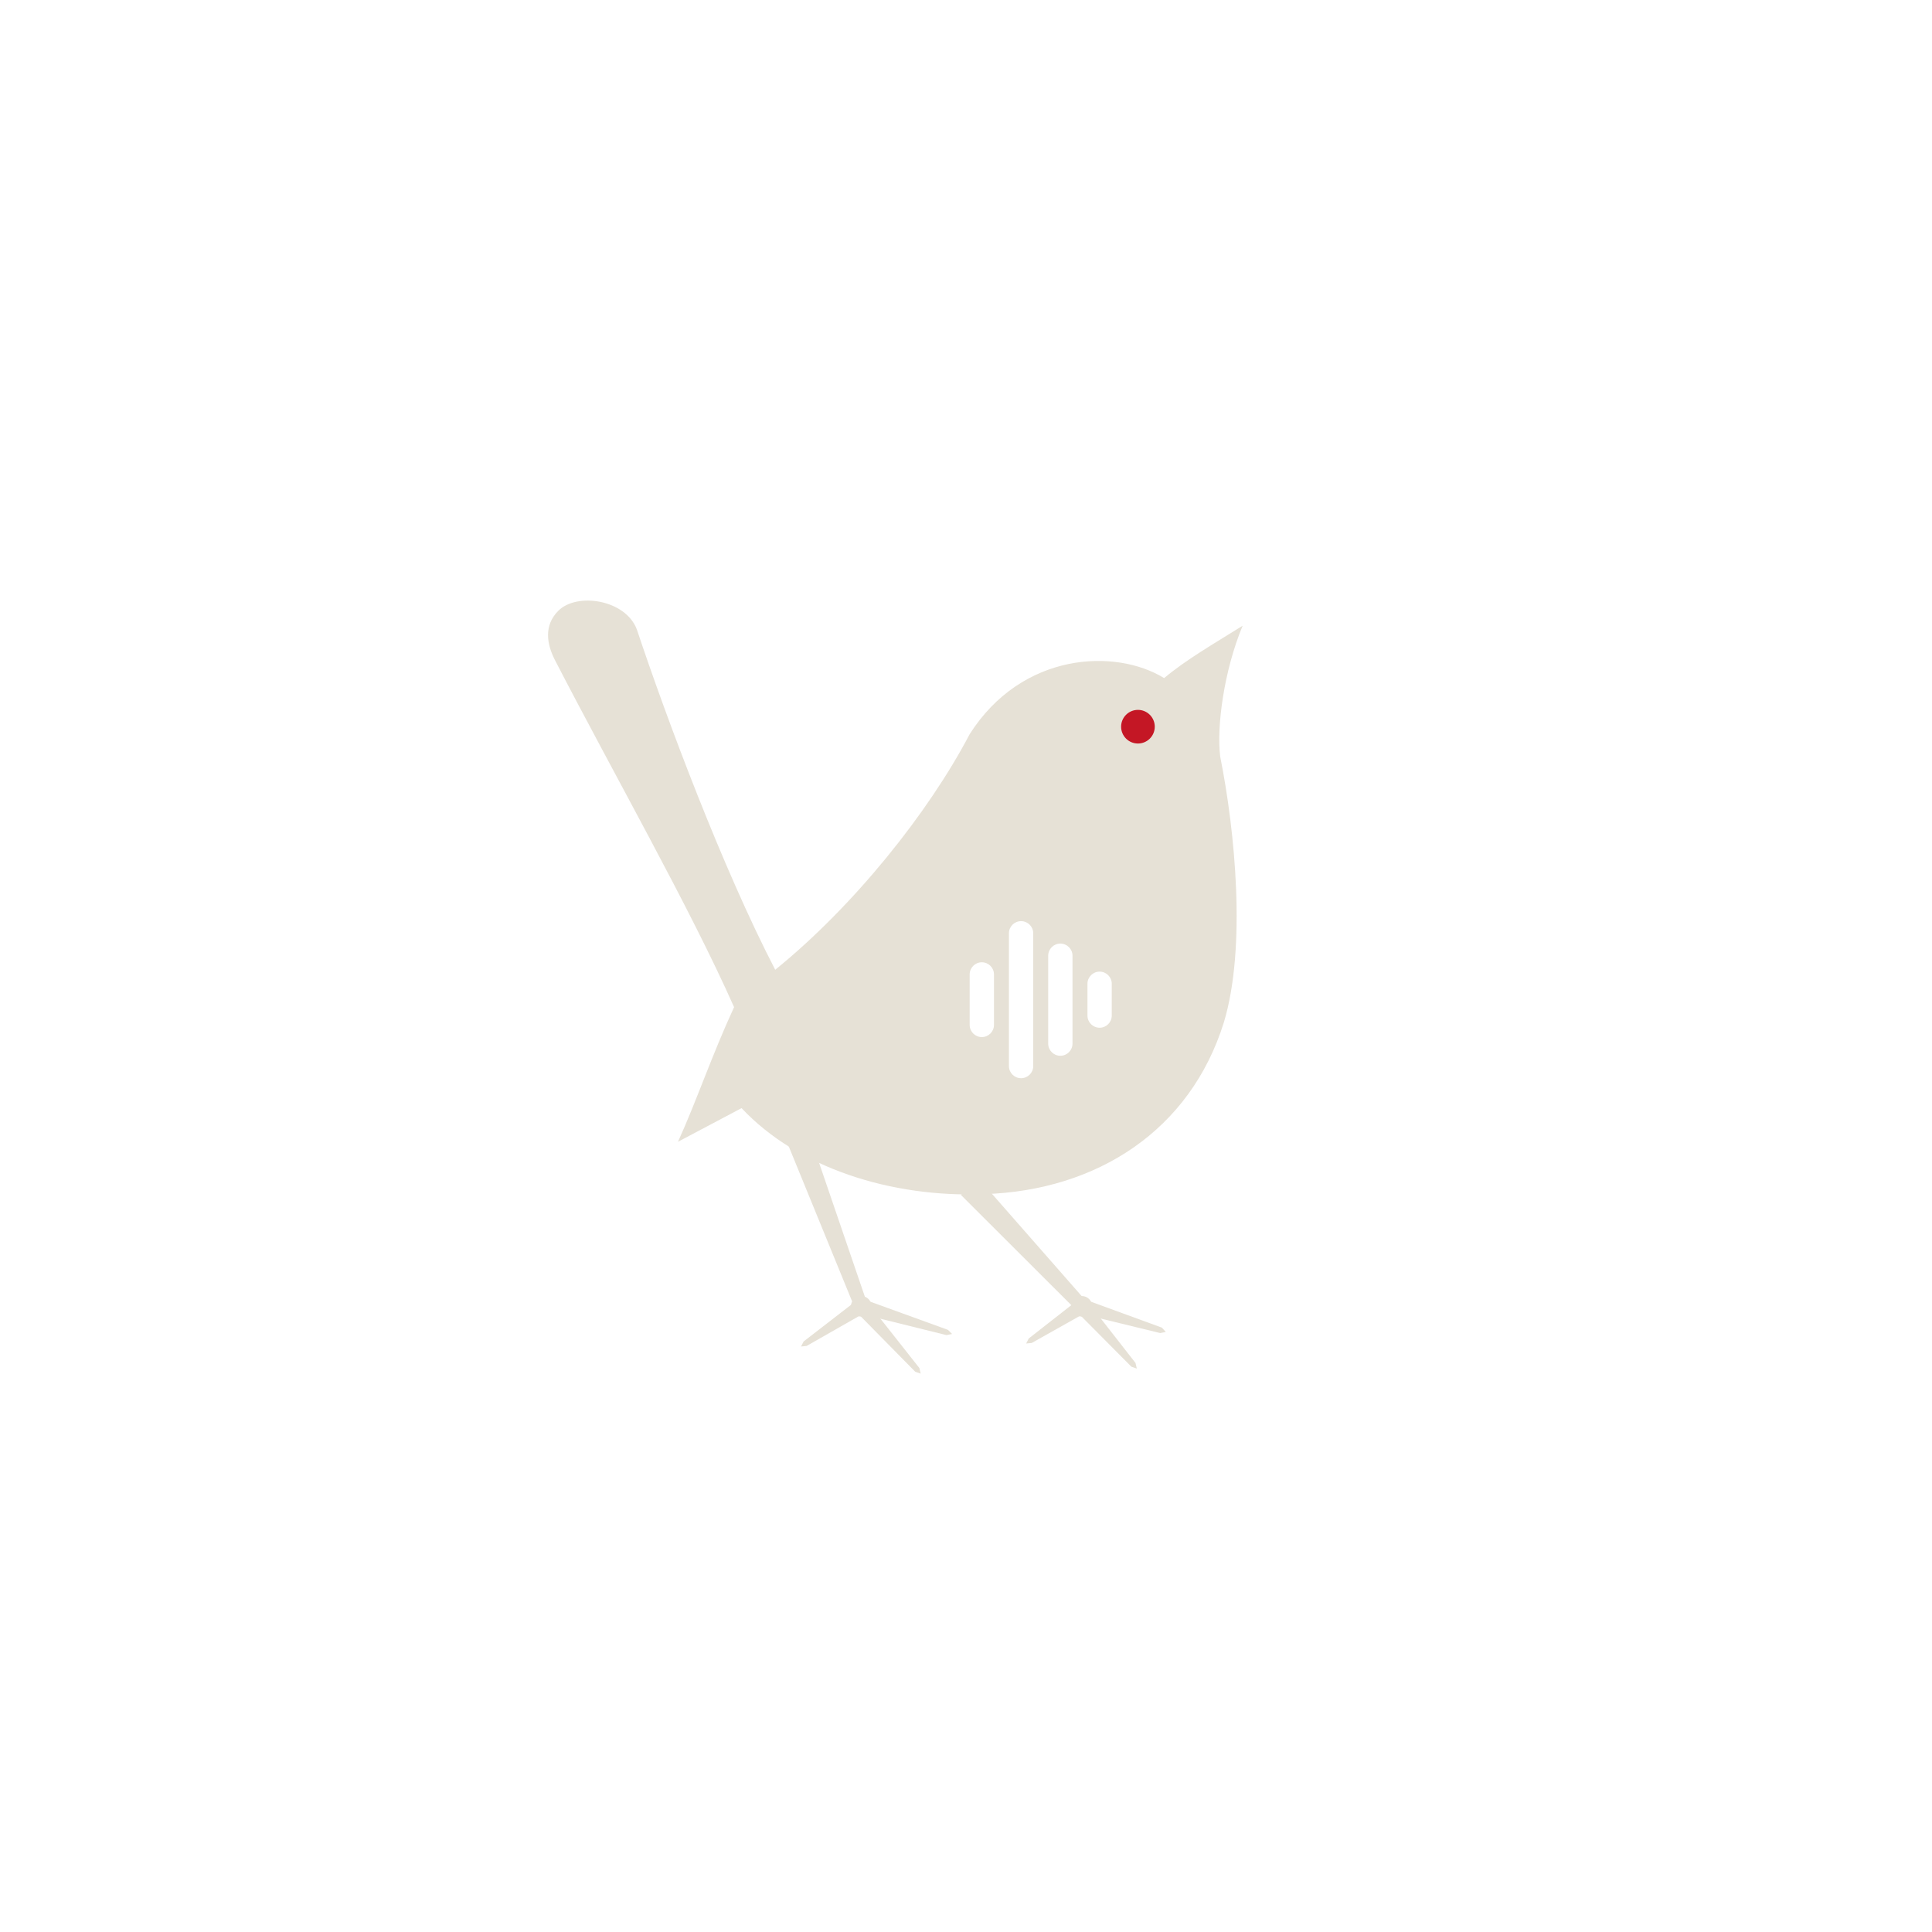
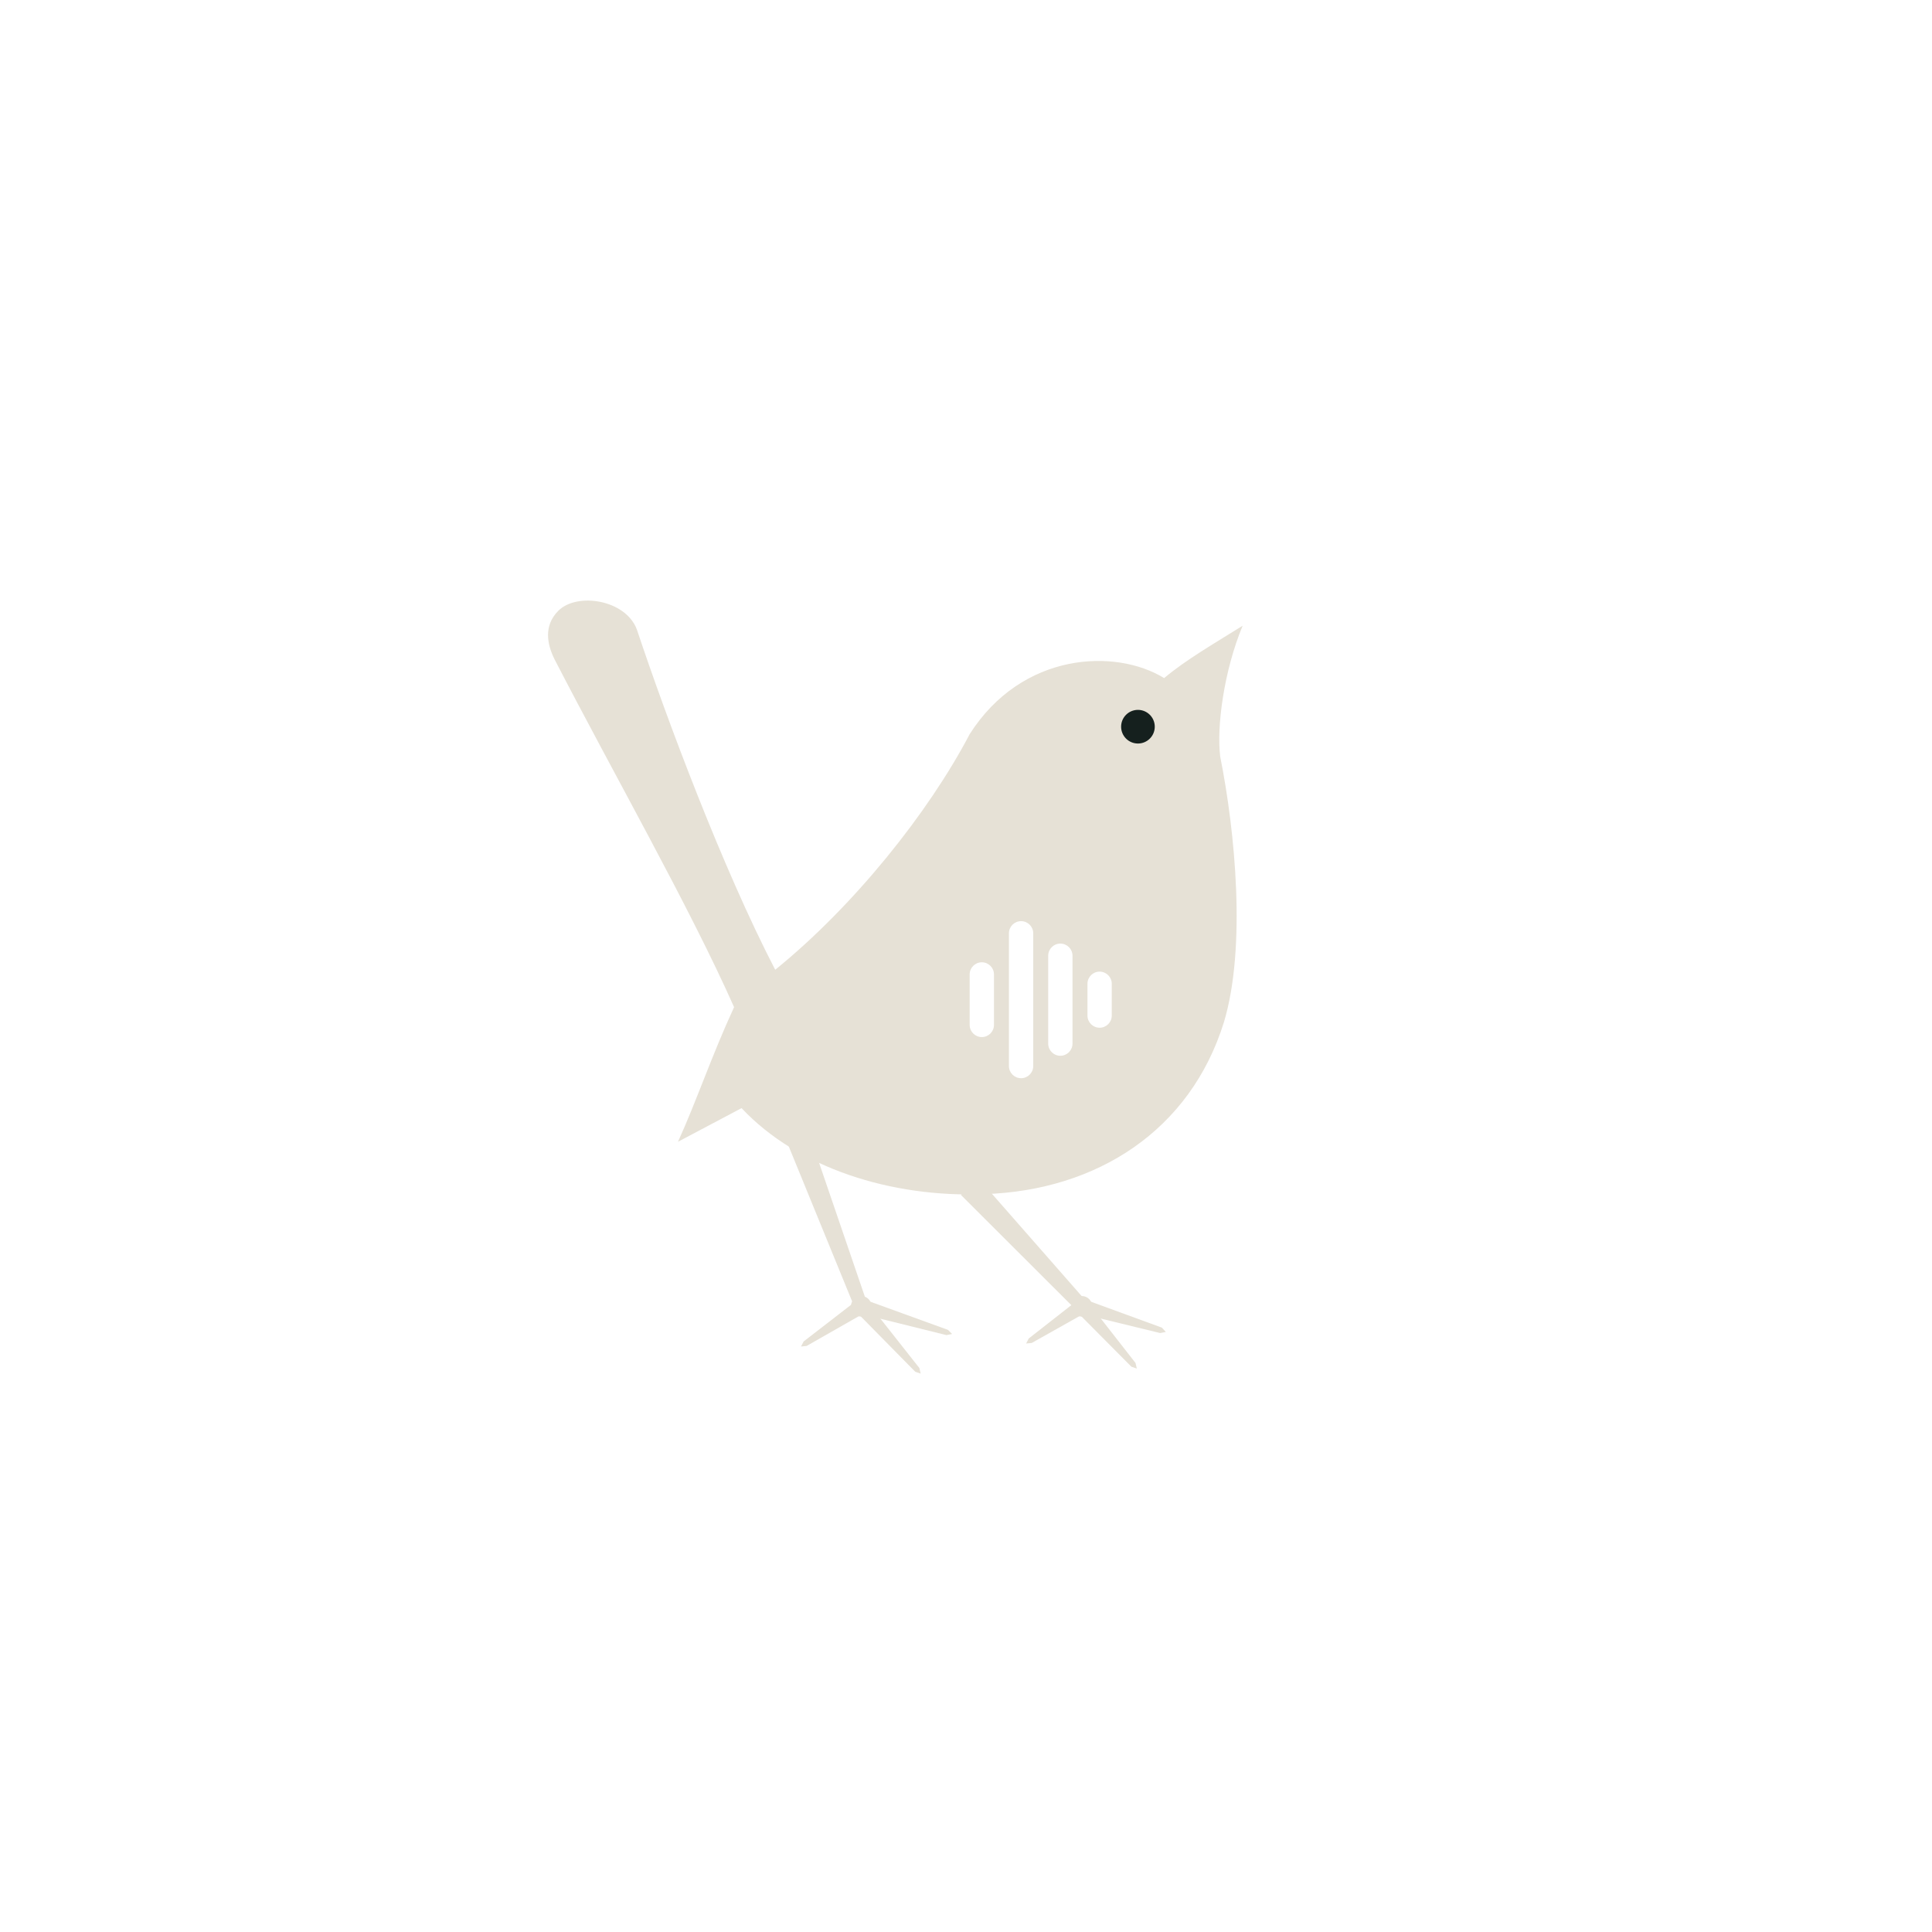
<svg xmlns="http://www.w3.org/2000/svg" width="1024" height="1024" viewBox="0 0 1024 1024">
  <g transform="translate(254.3 282.1) scale(0.991)">
    <path fill="#e6e1d6" style="fill-rule: evenodd" d="M408 50 C392 60 378 68 366 78 C340 62 290 64 262 108 C240 150 200 200 158 234 C130 180 100 100 84 52 C78 36 52 32 42 42 C34 50 36 60 40 68 C72 130 112 200 136 254 C124 280 116 304 106 326 L140 308 C170 340 220 356 270 354 C330 352 380 320 398 262 C410 222 404 160 396 120 C394 104 398 74 408 50 Z M262 236.5 A6.5 6.5 0 0 1 275 236.5 L275 263.5 A6.5 6.5 0 0 1 262 263.5 Z M283 214.5 A6.5 6.5 0 0 1 296 214.5 L296 285.5 A6.5 6.5 0 0 1 283 285.5 Z M304 226.5 A6.5 6.5 0 0 1 317 226.5 L317 273.5 A6.5 6.5 0 0 1 304 273.5 Z M325 241.5 A6.5 6.5 0 0 1 338 241.5 L338 258.5 A6.5 6.5 0 0 1 325 258.5 Z" />
    <path fill="#e6e1d6" d="M161.9 320.3 L200.7 415.2 L206.2 419.9 L207.3 412.8 L174.1 315.7 Z" />
    <path fill="#e6e1d6" d="M202.8 417.8 L249.6 429.4 L252.6 428.8 L250.4 426.6 L205.2 410.2 Z" />
    <path fill="#e6e1d6" d="M201.0 416.6 L232.9 449.0 L235.8 450.0 L235.1 447.0 L207.0 411.4 Z" />
    <path fill="#e6e1d6" d="M201.8 410.7 L173.2 432.8 L171.8 435.5 L174.8 435.2 L206.2 417.3 Z" />
    <path fill="#e6e1d6" d="M198.5 414 A5.5 5.5 0 1 0 209.5 414 A5.5 5.5 0 1 0 198.5 414 Z" />
    <path fill="#e6e1d6" d="M257.3 354.4 L319.4 416.4 L326.3 418.6 L324.6 411.6 L266.7 345.6 Z" />
    <path fill="#e6e1d6" d="M320.8 417.8 L363.9 428.3 L366.9 427.7 L364.8 425.4 L323.2 410.2 Z" />
    <path fill="#e6e1d6" d="M319.0 416.6 L348.5 446.3 L351.4 447.3 L350.7 444.3 L325.0 411.4 Z" />
    <path fill="#e6e1d6" d="M319.8 410.7 L293.6 431.2 L292.2 433.9 L295.2 433.6 L324.2 417.3 Z" />
    <path fill="#e6e1d6" d="M316.5 414 A5.5 5.5 0 1 0 327.5 414 A5.5 5.5 0 1 0 316.5 414 Z" />
-     <circle cx="352" cy="104" r="9" fill="#c41725" />
+     <circle cx="352" cy="104" r="9" fill="#15201e" />
  </g>
</svg>
